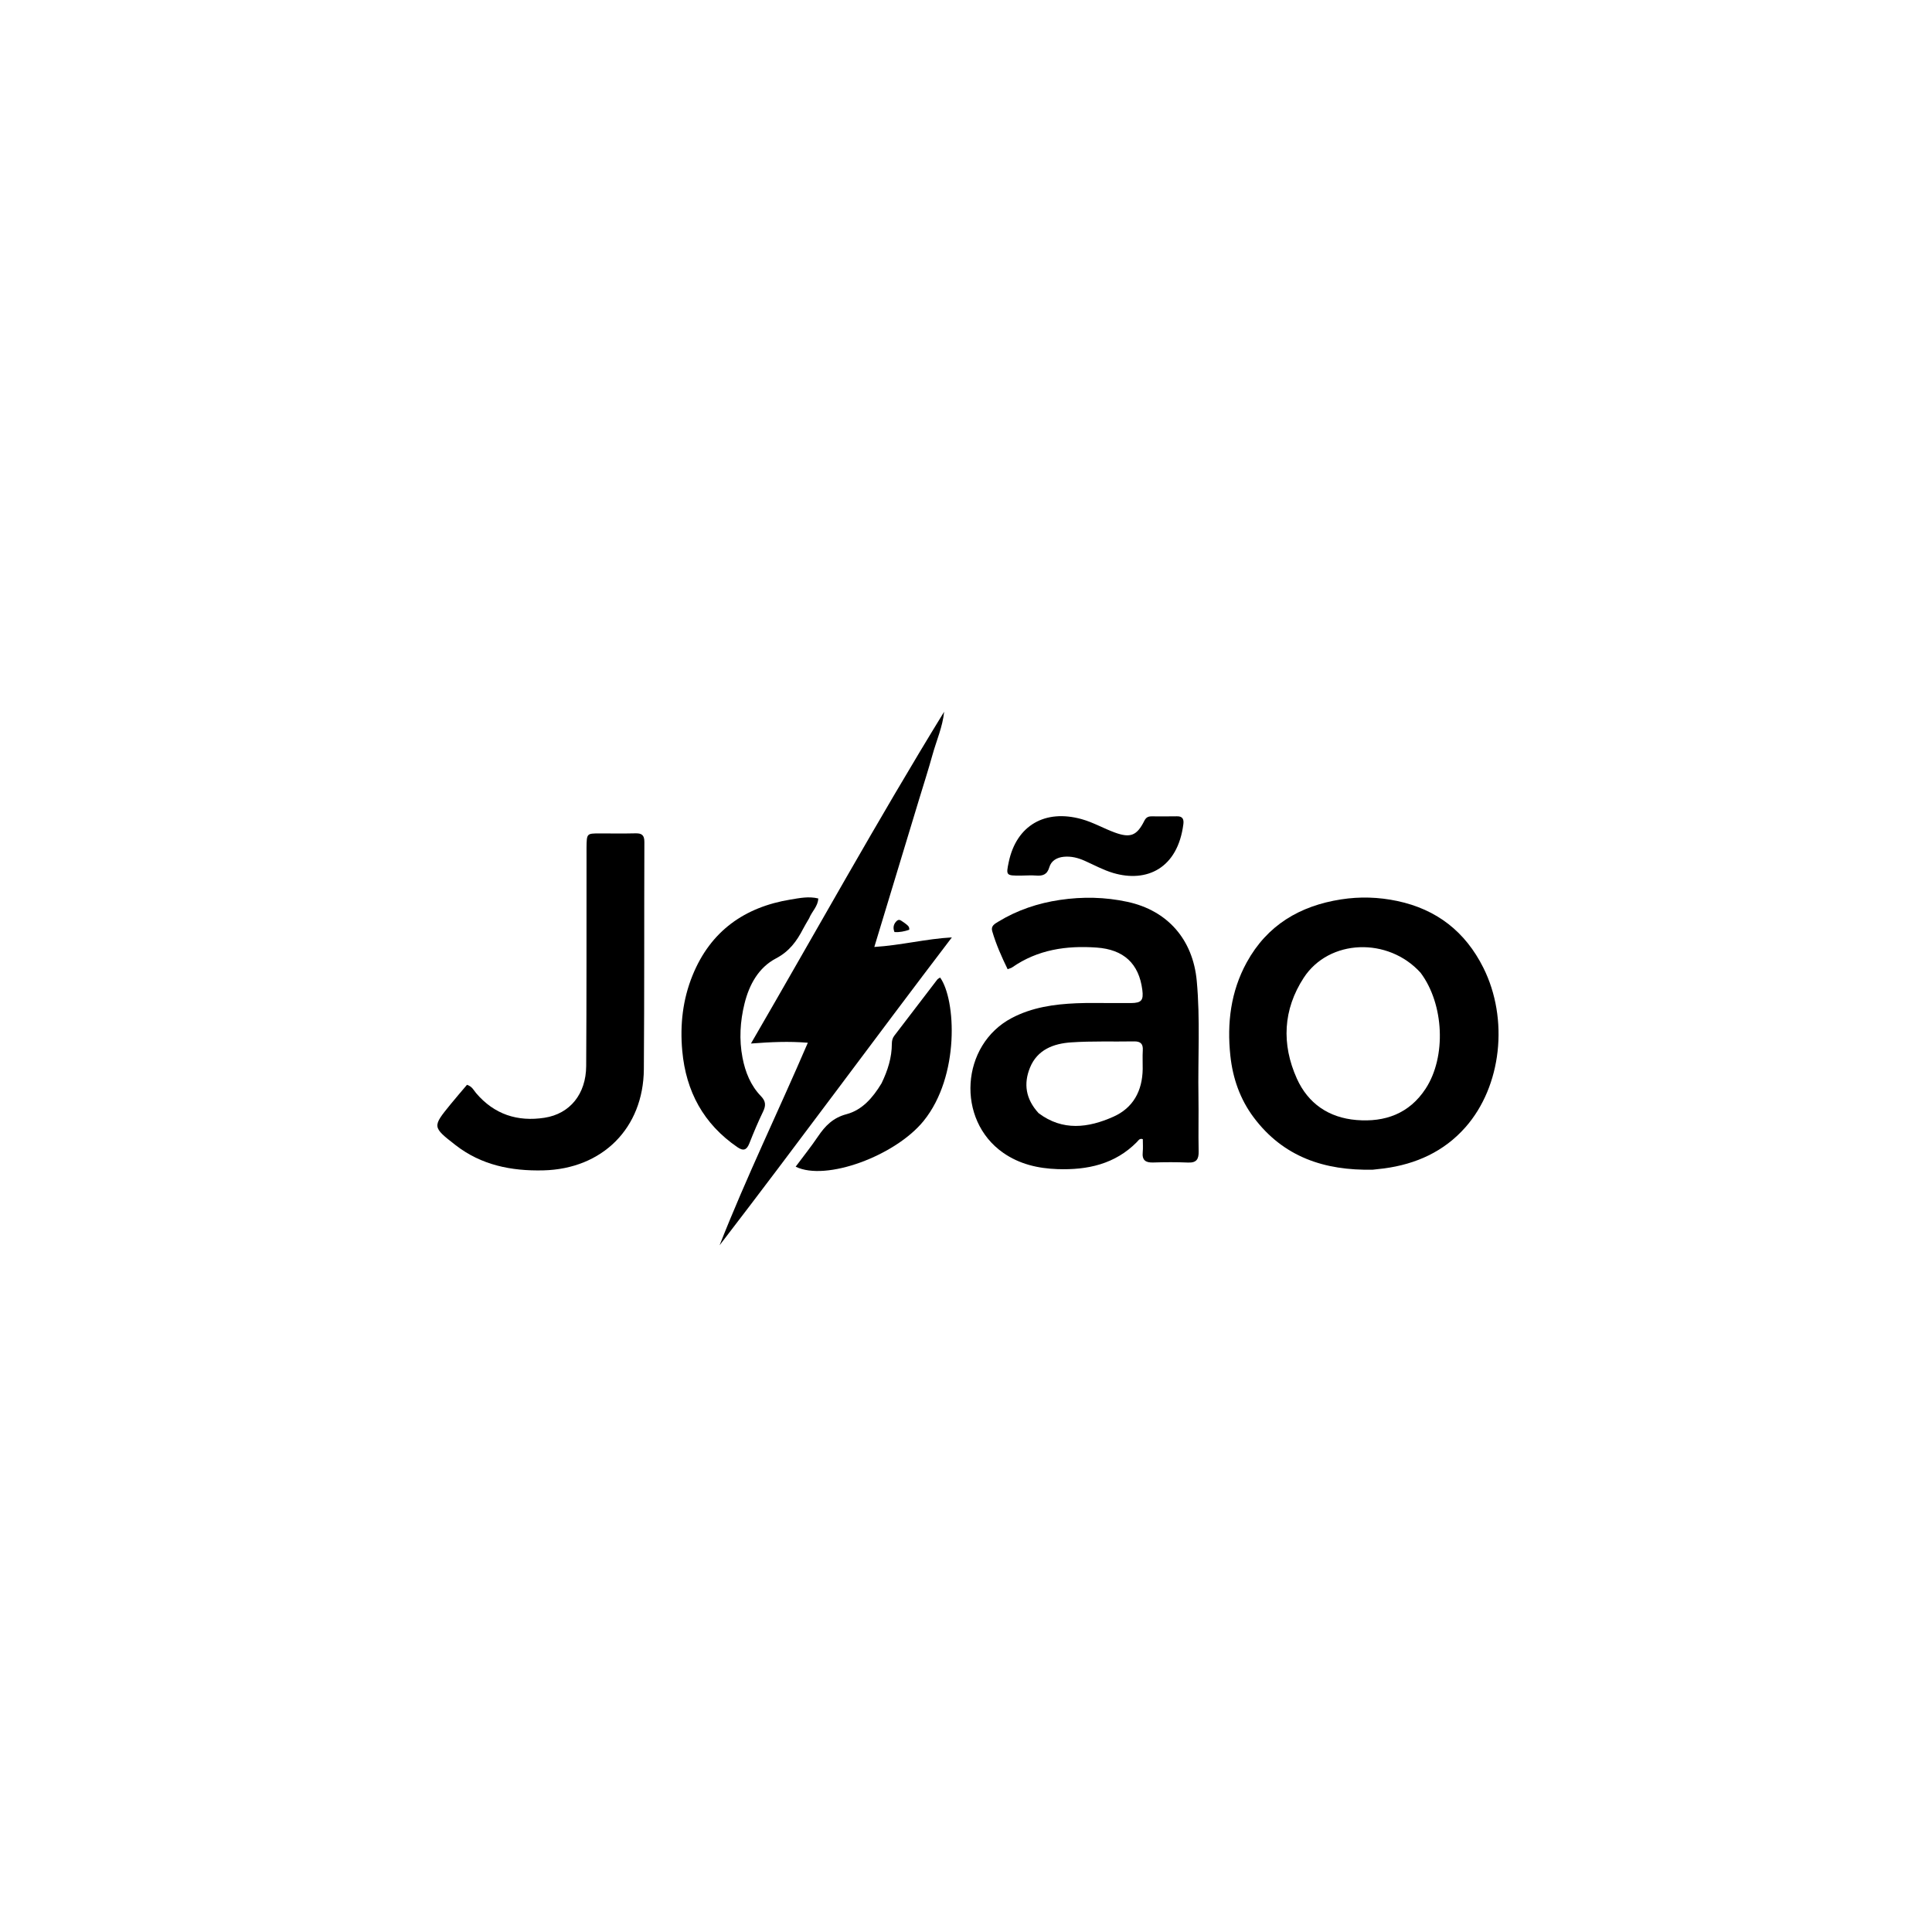
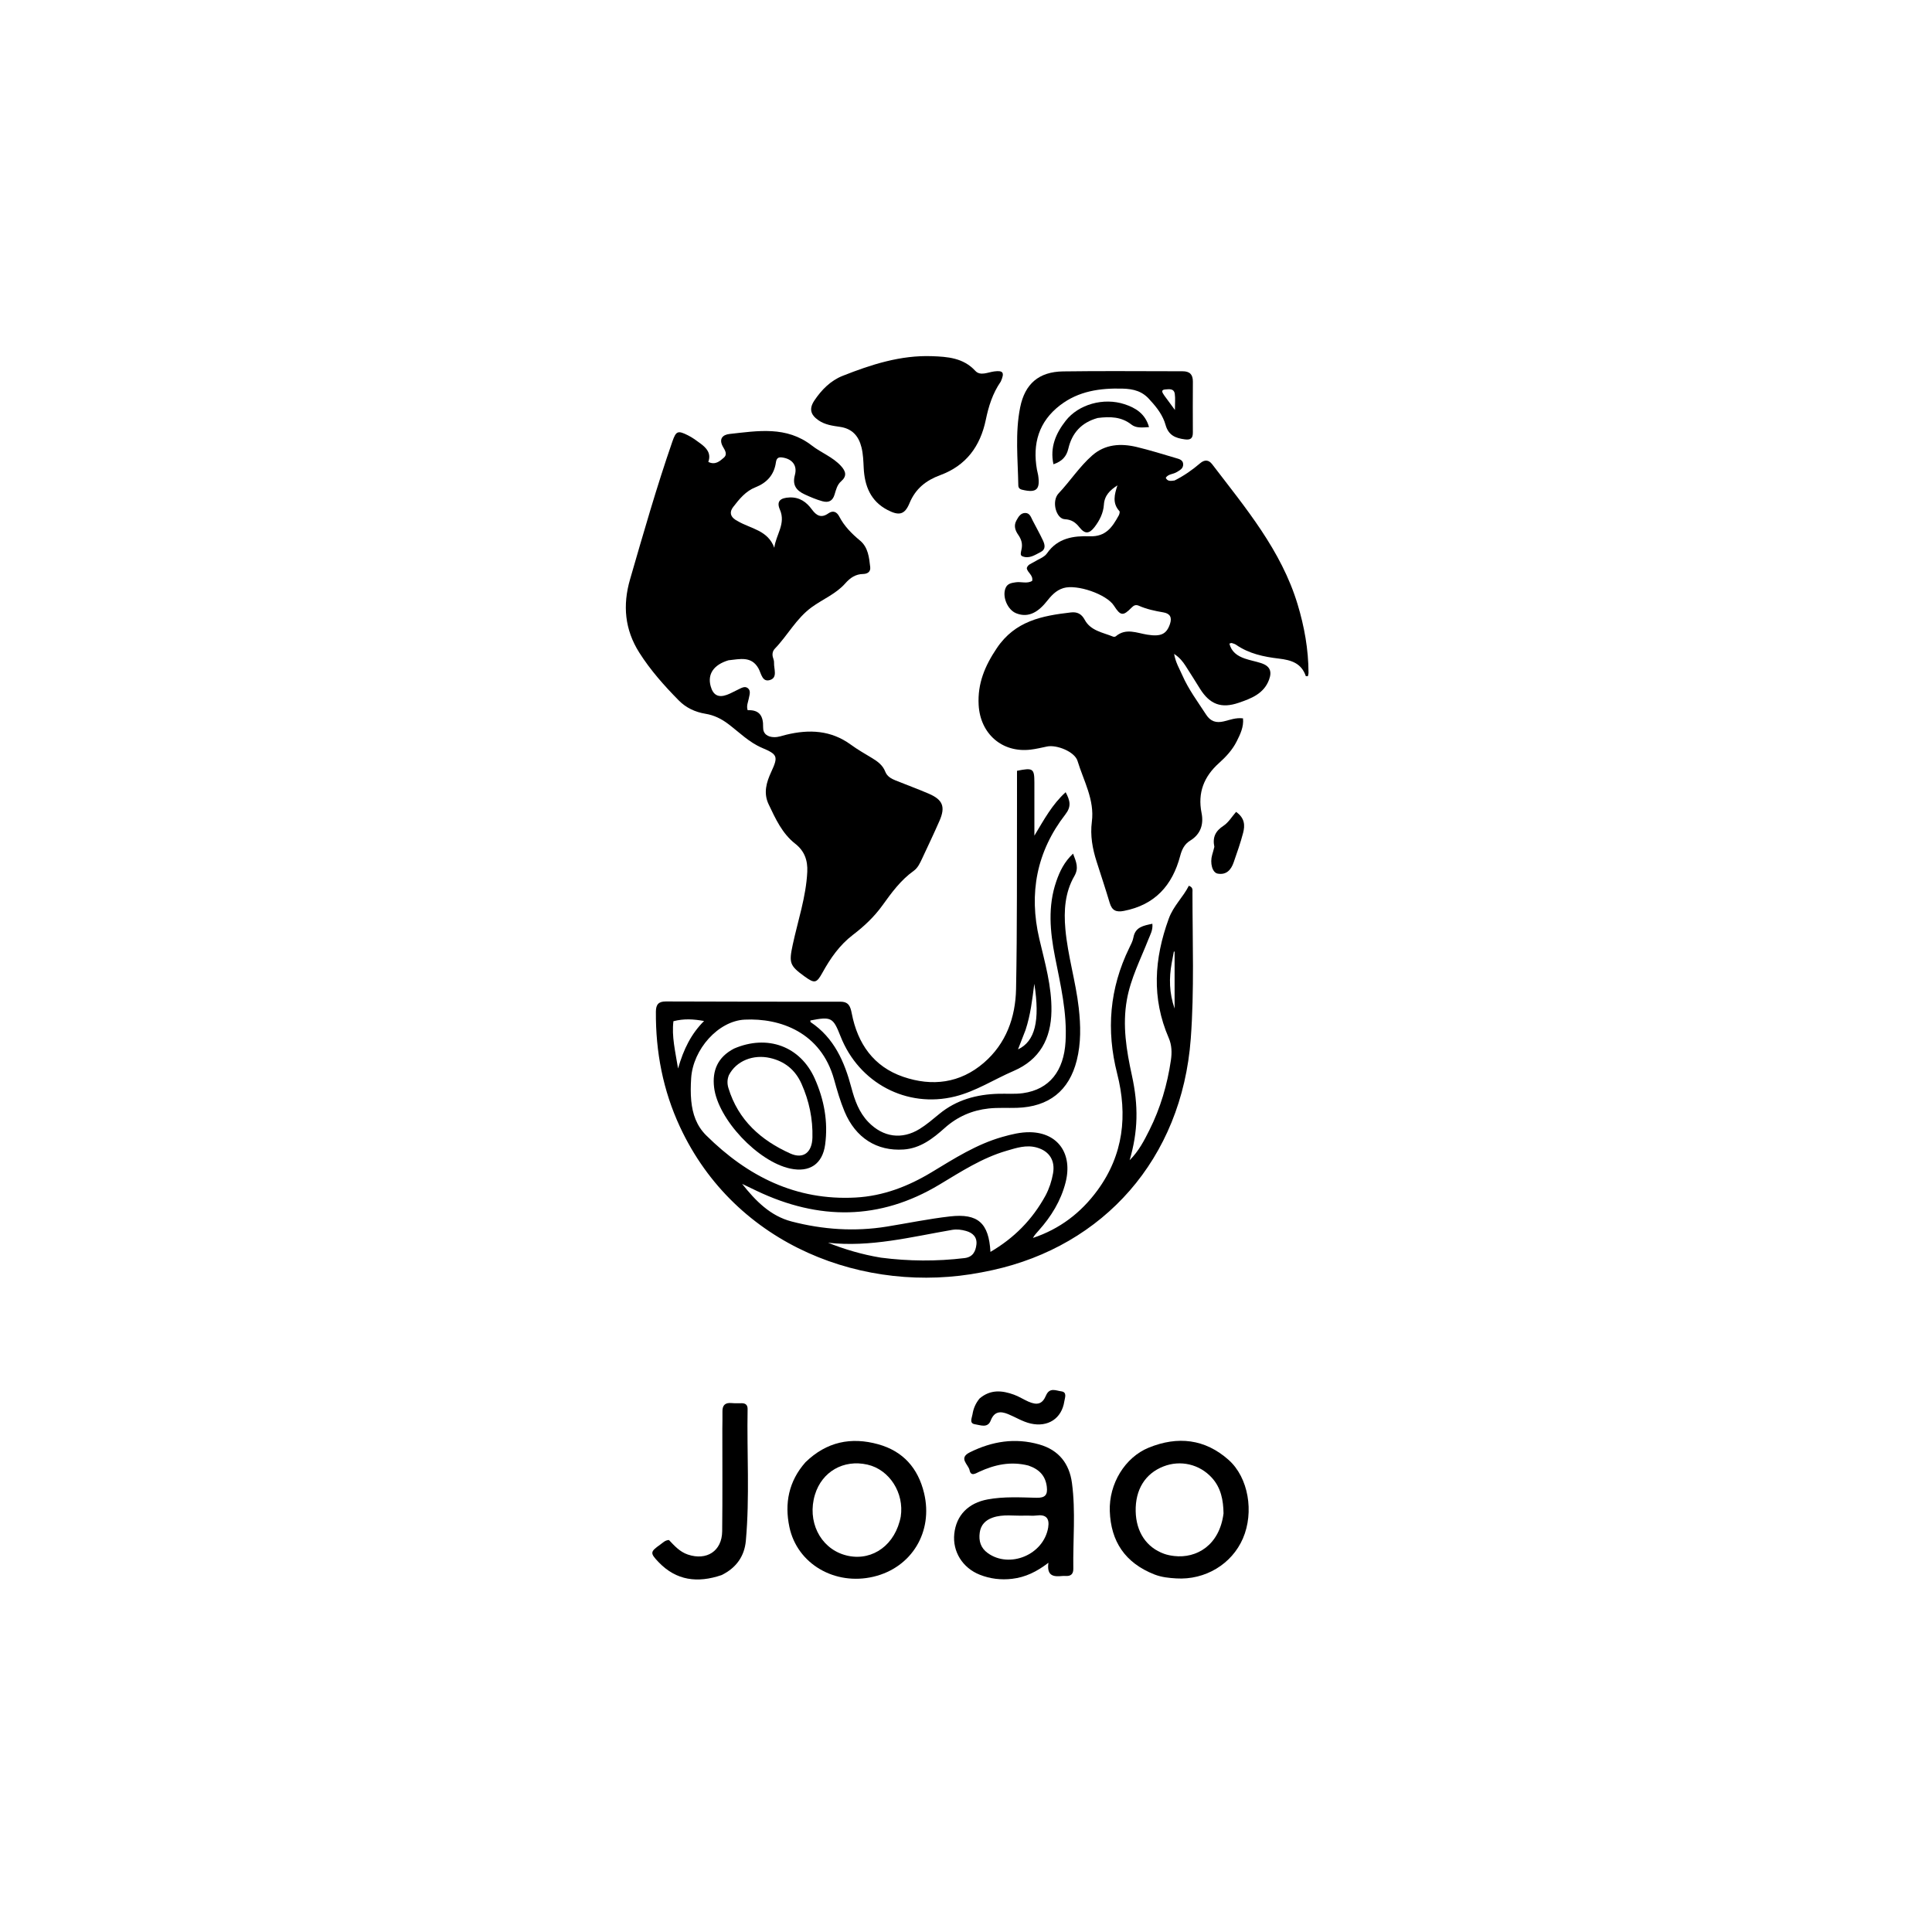
<svg xmlns="http://www.w3.org/2000/svg" version="1.1" id="Layer_1" x="0px" y="0px" width="100%" viewBox="0 0 1024 1024" enable-background="new 0 0 1024 1024" xml:space="preserve">
-   <path fill="#000000" opacity="1" stroke="none" d=" M727.652,619.957   C701.996,620.507 680.218,613.23 664.518,592.301   C657.23,582.586 653.373,571.435 652.11,559.506   C650.286,542.273 652.302,525.547 660.783,510.096   C671.63,490.334 688.93,480.112 710.766,476.704   C720.755,475.145 730.657,475.453 740.542,477.537   C761.504,481.957 776.672,493.841 786.215,512.94   C799.771,540.073 795.937,575.656 776.743,597.436   C765.352,610.362 750.507,617.035 733.57,619.29   C731.756,619.532 729.932,619.703 727.652,619.957  M752.939,515.58   C735.746,496.574 704.432,497.614 690.995,518.252   C680.04,535.077 679.171,553.445 687.341,571.631   C693.299,584.895 704.276,592.418 718.944,593.633   C734.133,594.89 746.986,590.214 755.611,577.031   C766.621,560.202 765.455,532.276 752.939,515.58  z" />
-   <path fill="#000000" opacity="1" stroke="none" d=" M589.992,531.64   C593.488,531.642 596.487,531.672 599.486,531.641   C604.985,531.584 606.161,530.198 605.456,524.687   C603.662,510.657 595.55,503.247 581.243,502.23   C565.2,501.091 550.006,503.301 536.466,512.731   C535.942,513.096 535.258,513.233 534.071,513.706   C530.86,507.112 527.92,500.504 525.89,493.513   C525.096,490.777 527.198,489.674 529.066,488.533   C539.163,482.369 550.148,478.698 561.805,476.974   C573.775,475.204 585.721,475.437 597.555,477.992   C618.886,482.596 632.258,497.971 634.297,519.826   C636.205,540.28 634.858,560.774 635.208,581.246   C635.373,590.905 635.087,600.573 635.307,610.23   C635.403,614.441 634.148,616.365 629.665,616.176   C623.512,615.917 617.335,615.951 611.178,616.149   C607.148,616.279 605.251,614.898 605.67,610.674   C605.897,608.377 605.71,606.039 605.71,603.772   C603.917,603.201 603.352,604.519 602.625,605.256   C590.976,617.078 576.342,620.203 560.505,619.657   C550.191,619.301 540.368,617.041 531.737,611.027   C506.647,593.546 509.195,553.804 536.25,539.566   C546.999,533.91 558.632,532.26 570.504,531.75   C576.824,531.479 583.163,531.662 589.992,531.64  M550.492,590.009   C563.254,599.591 576.787,597.818 590.083,591.903   C600.655,587.2 605.464,578.158 605.651,566.666   C605.705,563.34 605.496,560.002 605.703,556.687   C605.92,553.212 604.478,551.903 601.075,551.963   C589.932,552.161 578.753,551.722 567.653,552.486   C558.405,553.122 549.807,556.319 545.919,565.867   C542.447,574.391 543.586,582.495 550.492,590.009  z" />
-   <path fill="#000000" opacity="1" stroke="none" d=" M487.053,423.941   C479.178,449.882 471.43,475.443 463.406,501.913   C477.753,501.007 490.764,497.594 504.511,496.842   C463.155,551.097 422.95,605.997 381.399,660.028   C395.575,623.929 412.528,589.089 428.171,552.673   C417.951,551.848 408.782,552.278 398.024,553.088   C432.468,493.811 465.055,434.793 500.414,377.242   C499.615,385.255 496.323,392.541 494.221,400.135   C492.047,407.992 489.541,415.756 487.053,423.941  z" />
-   <path fill="#000000" opacity="1" stroke="none" d=" M310.872,449.115   C310.98,441.74 310.98,441.738 317.858,441.735   C324.189,441.732 330.521,441.842 336.848,441.687   C340.203,441.606 341.545,442.675 341.531,446.266   C341.379,486.4 341.561,526.537 341.256,566.67   C341.017,598.018 319.224,619.585 287.925,620.321   C270.977,620.719 255.103,617.561 241.42,606.91   C229.073,597.299 229.118,597.208 238.768,585.351   C241.673,581.781 244.697,578.307 247.519,574.964   C250.28,575.878 251.07,577.87 252.323,579.348   C261.928,590.677 274.315,594.652 288.626,592.43   C302.11,590.337 310.594,579.844 310.69,565.041   C310.927,528.561 310.836,492.078 310.876,455.596   C310.878,453.597 310.874,451.598 310.872,449.115  z" />
-   <path fill="#000000" opacity="1" stroke="none" d=" M428.842,486.748   C427.664,488.798 426.599,490.495 425.685,492.27   C422.315,498.81 418.359,504.268 411.297,507.969   C402.045,512.818 397.098,521.901 394.616,531.897   C392.277,541.321 391.686,550.982 393.543,560.607   C395.015,568.241 397.856,575.353 403.362,581.038   C405.833,583.59 406.024,585.899 404.504,589.044   C401.826,594.583 399.433,600.272 397.177,606   C395.78,609.544 394.041,610.225 390.833,608.024   C372.874,595.7 363.584,578.521 361.615,557.003   C360.348,543.157 361.872,529.7 367.108,516.866   C376.63,493.525 394.57,480.757 419.1,476.763   C423.824,475.994 428.599,474.974 433.697,476.2   C433.573,480.334 430.375,482.983 428.842,486.748  z" />
-   <path fill="#000000" opacity="1" stroke="none" d=" M467.236,574.177   C470.547,567.335 472.678,560.554 472.697,553.242   C472.701,551.686 473.013,550.25 473.954,549.016   C481.527,539.083 489.111,529.157 496.722,519.252   C497.099,518.761 497.75,518.479 498.274,518.099   C506.684,529.777 508.801,570.324 489.553,594.093   C474.617,612.537 437.767,626.299 421.718,618.363   C425.719,612.988 429.859,607.822 433.551,602.355   C437.353,596.727 441.517,592.438 448.649,590.549   C456.992,588.34 462.623,581.823 467.236,574.177  z" />
-   <path fill="#000000" opacity="1" stroke="none" d=" M541.108,464.082   C533.228,464.126 533.15,464.031 534.661,456.867   C538.739,437.532 553.841,428.729 573.338,434.174   C579.479,435.889 584.968,439.111 590.902,441.269   C599.11,444.254 602.557,442.951 606.505,435.068   C607.428,433.225 608.56,432.676 610.354,432.681   C614.848,432.691 619.343,432.749 623.835,432.657   C626.875,432.595 627.529,434.288 627.208,436.813   C624.224,460.248 607.791,467.957 590.043,462.703   C584.738,461.132 579.922,458.473 574.914,456.238   C571.361,454.652 567.704,453.718 563.775,454.117   C560.141,454.485 557.165,456.218 556.165,459.659   C555.014,463.62 552.618,464.344 549.075,464.056   C546.596,463.855 544.085,464.05 541.108,464.082  z" />
-   <path fill="#000000" opacity="1" stroke="none" d=" M479.592,489.298   C480.839,490.315 482.125,490.918 481.914,492.792   C479.408,493.654 476.811,494.203 474.087,494.003   C473.011,491.395 473.843,489.386 475.432,487.995   C476.814,486.787 478.091,488.41 479.592,489.298  z" />
+   <path fill="#000000" opacity="1" stroke="none" d=" M622.532,254.671   C627.652,252.114 632,249.036 636.059,245.567   C638.465,243.511 640.633,243.653 642.485,246.075   C660.172,269.214 679.082,291.645 687.742,320.254   C691.318,332.068 693.509,344.183 693.539,356.601   C693.54,357.209 693.311,357.818 693.195,358.397   C692.658,358.372 692.131,358.437 692.096,358.335   C689.758,351.429 684.298,349.827 677.754,349.058   C669.827,348.127 661.956,346.468 655.16,341.75   C654.495,341.288 653.647,341.066 652.856,340.824   C652.599,340.745 652.254,340.955 651.626,341.115   C652.658,345.509 655.847,347.661 659.672,349.011   C662.487,350.003 665.47,350.511 668.314,351.432   C672.983,352.944 674.335,355.654 672.618,360.276   C669.857,367.704 663.154,370.228 656.517,372.495   C647.291,375.648 641.251,373.324 636.075,365.138   C633.494,361.056 631,356.918 628.351,352.881   C626.916,350.694 625.332,348.574 622.302,346.577   C623.109,351.215 625.134,354.426 626.632,357.849   C629.93,365.39 634.831,371.935 639.272,378.777   C641.625,382.402 644.604,383.314 648.679,382.336   C651.86,381.572 655.007,380.271 658.819,380.75   C659.27,385.286 657.376,389.13 655.493,392.9   C653.231,397.431 649.816,401.108 646.073,404.461   C638.125,411.581 634.709,420.163 636.848,430.882   C638.054,436.922 636.382,442.143 630.816,445.549   C627.746,447.428 626.407,450.298 625.519,453.657   C621.383,469.305 612.099,479.646 595.628,482.81   C591.497,483.603 589.361,482.533 588.173,478.558   C585.98,471.224 583.556,463.958 581.227,456.664   C579.031,449.787 577.761,442.813 578.706,435.547   C580.226,423.875 574.32,413.86 571.111,403.301   C569.628,398.423 560.095,394.611 554.994,395.659   C552.063,396.262 549.14,396.984 546.175,397.328   C531.142,399.072 519.561,388.947 518.706,373.653   C518.073,362.319 521.972,352.991 528.334,343.529   C538.056,329.069 552.339,326.368 567.583,324.605   C570.861,324.226 573.207,325.303 574.902,328.471   C578.051,334.358 584.487,335.185 589.956,337.425   C590.355,337.588 591.075,337.521 591.388,337.256   C596.75,332.713 602.499,335.5 608.103,336.39   C615.308,337.534 618.282,336.124 620.109,330.733   C621.308,327.191 620.107,325.167 616.613,324.574   C612.163,323.82 607.777,322.897 603.638,321.065   C601.982,320.332 600.931,320.846 599.721,322.085   C595.258,326.657 593.886,326.459 590.431,321.05   C586.502,314.9 570.73,309.546 563.651,311.688   C559.502,312.942 557.061,315.904 554.525,319.052   C549.378,325.439 544.144,327.292 538.544,325.024   C533.948,323.164 531.022,316.057 533.031,311.544   C534.068,309.215 536.219,308.953 538.424,308.624   C541.299,308.195 544.379,309.537 547.079,307.865   C547.71,304.754 544.494,303.522 544.213,301.105   C544.78,299.144 546.577,298.789 547.935,297.919   C550.316,296.395 553.47,295.409 554.948,293.265   C560.578,285.099 569.118,283.935 577.545,284.244   C586.199,284.561 589.583,279.293 592.95,273.206   C593.316,272.545 593.643,271.271 593.308,270.904   C589.435,266.675 590.698,262.042 592.274,257.249   C588.322,259.784 585.405,262.595 585.087,267.484   C584.799,271.901 582.825,275.831 580.154,279.325   C577.338,283.011 575.048,283.174 572.141,279.505   C570.038,276.851 567.932,275.383 564.327,275.191   C559.772,274.949 557.174,265.645 561.071,261.512   C567.245,254.965 572.171,247.295 578.93,241.367   C585.761,235.376 594.089,234.901 602.533,236.931   C609.488,238.602 616.335,240.732 623.197,242.767   C624.887,243.268 627.018,243.703 627.108,246.028   C627.2,248.407 625.22,249.307 623.48,250.334   C621.68,251.395 619.208,251.195 617.87,253.235   C618.834,255.289 620.544,254.915 622.532,254.671  z" />
+   <path fill="#000000" opacity="1" stroke="none" d=" M386.096,349.966   C378.225,352.345 374.924,357.289 376.649,363.652   C377.937,368.402 380.683,369.938 385.286,368.269   C387.311,367.535 389.188,366.399 391.157,365.502   C392.806,364.751 394.678,363.454 396.307,364.701   C398.157,366.118 397.207,368.371 396.857,370.305   C396.511,372.219 395.51,374.061 396.277,376.428   C402.493,376.121 404.625,379.48 404.467,385.414   C404.373,388.921 406.778,390.671 410.403,390.709   C412.642,390.731 414.641,389.926 416.734,389.419   C428.863,386.486 440.421,386.982 450.965,394.691   C454.587,397.34 458.525,399.563 462.37,401.895   C465.275,403.657 467.903,405.638 469.179,408.94   C470.175,411.518 472.363,412.716 474.709,413.664   C480.576,416.034 486.532,418.192 492.337,420.703   C499.727,423.898 501.183,427.641 497.955,435.042   C495.026,441.759 491.854,448.37 488.761,455.015   C487.631,457.441 486.472,460.001 484.284,461.561   C477.36,466.499 472.512,473.2 467.628,479.981   C463.326,485.954 457.925,491.026 452.095,495.47   C445.005,500.875 440.144,507.884 435.918,515.523   C432.764,521.225 431.743,521.375 426.39,517.5   C418.512,511.799 418.099,510.342 420.164,500.719   C422.913,487.901 427.217,475.412 427.87,462.139   C428.175,455.936 426.35,451.002 421.519,447.222   C414.545,441.765 411.056,433.987 407.397,426.315   C404.53,420.303 406.205,414.651 408.8,409.053   C412.543,400.977 412.134,399.859 403.965,396.409   C397.068,393.496 391.872,388.19 386.056,383.779   C382.364,380.979 378.438,379.048 373.91,378.312   C368.473,377.428 363.605,375.142 359.806,371.291   C352.083,363.462 344.773,355.261 338.84,345.908   C331.088,333.688 329.978,320.731 333.938,307.07   C341.027,282.611 348.015,258.12 356.364,234.048   C358.315,228.424 359.234,228.023 364.642,230.734   C367.002,231.917 369.18,233.511 371.305,235.098   C374.5,237.485 377.061,240.266 375.416,244.825   C379.082,246.639 381.468,244.461 383.615,242.609   C385.76,240.76 384.206,238.622 383.154,236.745   C380.886,232.696 382.956,230.419 386.646,230.016   C401.662,228.375 416.82,225.678 430.293,236.147   C435.249,239.998 441.398,242.204 445.77,247.009   C448.319,249.812 449.003,252.327 445.821,255.091   C443.697,256.935 443.107,259.613 442.325,262.161   C441.31,265.468 439.252,266.61 435.825,265.653   C432.593,264.751 429.552,263.451 426.526,262.053   C422.045,259.983 419.851,257.1 421.312,251.751   C422.716,246.613 419.782,243.13 414.462,242.451   C412.284,242.173 411.534,243.098 411.237,245.144   C410.288,251.68 406.509,255.869 400.38,258.283   C395.233,260.309 391.818,264.532 388.564,268.772   C386.582,271.355 387.043,273.743 389.854,275.544   C390.275,275.814 390.724,276.038 391.156,276.289   C397.964,280.259 407.023,281.036 410.396,290.34   C411.284,283.287 416.636,277.613 413.351,270.088   C411.431,265.69 413.557,263.856 418.529,263.658   C423.776,263.449 427.444,266.082 430.305,270.01   C432.731,273.341 435.285,274.765 439.066,272.088   C441.571,270.314 443.566,271.35 444.818,273.76   C447.491,278.903 451.417,282.848 455.834,286.516   C460.134,290.087 460.652,295.454 461.236,300.584   C461.527,303.132 459.686,304.187 457.458,304.226   C453.439,304.296 450.561,306.302 448.045,309.168   C443.114,314.786 436.101,317.548 430.203,321.848   C421.999,327.83 417.501,336.746 410.714,343.777   C409.396,345.142 409.107,347.008 409.837,348.933   C410.126,349.695 410.288,350.567 410.257,351.38   C410.136,354.544 412.2,358.995 408.308,360.355   C403.942,361.881 403.509,356.918 401.988,354.236   C398.235,347.616 392.206,349.336 386.096,349.966  z" />
+   <path fill="#000000" opacity="1" stroke="none" d=" M520.212,674.383   C458.614,686.292 389.817,660.497 360.399,597.27   C351.401,577.932 347.47,557.485 347.634,536.181   C347.664,532.327 349.115,530.779 352.935,530.792   C383.766,530.894 414.596,530.944 445.427,530.929   C449.819,530.927 450.72,533.361 451.452,537.147   C454.542,553.124 463.002,565.35 478.749,570.739   C494.024,575.967 508.853,574.163 521.442,563.314   C533.276,553.116 538.241,539.216 538.535,524.146   C539.167,491.661 538.924,459.158 539.031,426.663   C539.052,420.544 539.034,414.426 539.034,408.542   C547.534,406.804 548.23,407.337 548.245,414.72   C548.263,423.716 548.249,432.711 548.249,442.902   C553.417,434.34 557.659,426.376 564.817,419.893   C567.185,424.416 567.945,427.424 564.671,431.649   C549.447,451.293 545.191,473.435 550.864,497.634   C553.818,510.238 557.492,522.75 557.286,535.899   C557.057,550.551 551.079,561.676 537.254,567.618   C526.861,572.085 517.233,578.419 506.153,581.161   C480.593,587.488 455.239,574.035 445.502,549.272   C441.547,539.212 440.628,538.729 429.513,540.868   C429.552,541.169 429.479,541.638 429.646,541.749   C442.119,550.086 447.602,562.724 451.267,576.552   C453.024,583.18 455.306,589.607 460.244,594.715   C468,602.736 477.988,604.224 487.454,598.345   C491.112,596.074 494.432,593.228 497.766,590.476   C506.935,582.909 517.667,580.027 529.289,579.719   C533.617,579.604 538.01,579.994 542.264,579.388   C556.255,577.393 563.877,567.629 564.766,552.009   C565.641,536.647 562.079,521.934 559.161,507.082   C556.54,493.747 555.291,480.362 559.854,467.138   C561.68,461.844 564.065,456.852 568.742,452.436   C570.47,456.958 571.88,460.107 569.42,464.367   C564.439,472.994 563.795,482.613 564.672,492.446   C565.932,506.569 570.174,520.165 571.759,534.216   C572.809,543.526 573.007,552.837 570.707,562.008   C566.66,578.146 555.917,586.648 539.025,587.176   C534.029,587.333 528.99,586.981 524.04,587.515   C515.23,588.465 507.427,591.848 500.698,597.871   C494.466,603.449 487.798,608.646 478.966,609.254   C464.741,610.234 453.486,603.107 447.652,589.187   C445.344,583.681 443.677,577.879 442.072,572.113   C435.13,547.176 413.548,539.509 394.715,540.426   C380.71,541.108 367.294,556.126 366.326,571.474   C366.075,575.455 365.99,579.497 366.375,583.458   C367.045,590.368 369.156,596.684 374.343,601.814   C396.285,623.517 421.846,636.413 453.466,634.717   C468.116,633.931 481.359,628.806 493.808,621.287   C505.781,614.056 517.579,606.474 531.248,602.599   C536.082,601.228 540.967,600.014 545.966,600.098   C560.783,600.35 568.666,611.577 564.762,626.794   C562.268,636.515 557.129,644.831 550.476,652.257   C549.397,653.461 548.296,654.645 547.471,656.139   C561.626,651.42 572.888,642.893 581.677,630.891   C595.514,611.996 597.723,591.041 592.123,569.054   C586.243,545.966 588.082,523.873 598.504,502.466   C599.377,500.673 600.371,498.835 600.721,496.911   C601.749,491.255 606.069,490.628 610.776,489.61   C611.139,492.988 609.635,495.427 608.633,497.979   C604.506,508.494 599.279,518.583 597.265,529.89   C594.841,543.503 597.03,556.731 599.92,569.939   C603.474,586.18 603.208,599.633 598.732,614.937   C603.614,610.054 606.437,604.492 609.186,599.019   C615.053,587.335 618.697,574.881 620.602,561.948   C621.189,557.964 621.094,553.928 619.454,550.145   C610.313,529.054 611.727,508.15 619.467,486.917   C621.973,480.042 627.095,475.513 630.108,469.475   C632.443,470.29 632.032,471.827 632.032,473.047   C632.029,498.869 633.046,524.731 631.132,550.501   C626.384,614.443 584.704,660.36 526.008,673.201   C524.221,673.592 522.427,673.951 520.212,674.383  M554.174,633.63   C556.125,629.918 557.422,626.003 558.144,621.859   C559.32,615.112 556.193,610.126 549.586,608.237   C543.96,606.629 538.713,608.419 533.474,609.945   C520.522,613.719 509.303,621.027 497.901,627.876   C466.224,646.905 433.967,646.822 401.136,631.219   C398.534,629.982 395.94,628.726 393.343,627.478   C400.487,636.506 408.318,644.494 419.565,647.415   C436.158,651.723 453.01,652.872 470.02,650.117   C481.175,648.311 492.271,646.007 503.485,644.728   C518.344,643.033 524.101,648.206 524.958,663.532   C537.437,656.195 547.025,646.658 554.174,633.63  M466.885,666.581   C481.651,668.495 496.417,668.596 511.212,666.814   C515.63,666.281 517.095,663.292 517.518,659.651   C517.974,655.732 515.606,653.42 512.007,652.424   C509.613,651.761 507.218,651.416 504.628,651.862   C482.883,655.602 461.319,661.198 438.855,658.679   C447.69,662.168 456.69,664.887 466.885,666.581  M356.931,541.266   C355.947,549.329 357.884,557.047 359.386,566.327   C362.348,555.978 366.371,547.936 373.166,541.153   C367.639,540.151 362.595,539.812 356.931,541.266  M543.578,545.864   C542.28,549.199 540.982,552.535 539.555,556.202   C548.609,551.96 551.307,541.015 548.204,521.425   C547.098,529.915 546.26,537.665 543.578,545.864  M621.006,510.546   C619.596,518.398 619.654,526.146 622.561,534.57   C622.561,523.915 622.561,514.146 622.561,504.377   C622.43,504.371 622.299,504.364 622.168,504.358   C621.837,506.149 621.505,507.94 621.006,510.546  z" />
+   <path fill="#000000" opacity="1" stroke="none" d=" M530.441,202.221   C526.062,208.554 523.96,215.454 522.509,222.444   C519.573,236.582 512.064,246.758 498.362,251.828   C490.827,254.615 485.266,258.938 482.042,266.726   C479.472,272.935 476.404,273.411 470.427,270.31   C461.412,265.631 458.253,257.523 457.782,248.031   C457.6,244.364 457.495,240.712 456.614,237.139   C455.122,231.089 451.68,227.167 445.168,226.236   C441.239,225.675 437.216,225.129 433.81,222.761   C429.463,219.738 428.775,216.53 431.687,212.196   C435.479,206.554 440.266,201.731 446.564,199.231   C461.768,193.196 477.36,188.18 493.972,188.78   C502.185,189.077 510.564,189.633 516.925,196.552   C519.562,199.42 523.532,197.314 526.924,196.865   C531.693,196.235 532.558,197.443 530.441,202.221  z" />
+   <path fill="#000000" opacity="1" stroke="none" d=" M545.049,776.767   C535.663,774.403 527.2,776.293 518.992,780.076   C517.063,780.966 514.614,782.689 513.892,779.225   C513.258,776.186 507.801,772.85 514.053,769.753   C525.84,763.913 537.995,761.93 550.849,765.596   C561.203,768.549 566.785,775.766 568.157,786.006   C570.178,801.089 568.643,816.294 568.882,831.444   C568.924,834.125 567.667,835.472 564.916,835.3   C564.252,835.259 563.578,835.253 562.917,835.319   C558.496,835.76 554.701,835.407 555.683,828.296   C549.439,833.101 543.428,835.978 536.484,836.799   C530.526,837.504 524.817,836.813 519.333,834.649   C510.121,831.015 504.801,822.305 505.787,812.965   C506.825,803.133 513.208,796.611 523.498,794.716   C532.102,793.132 540.786,793.655 549.427,793.851   C554.026,793.955 555.344,792.243 554.828,787.99   C554.12,782.15 550.771,778.716 545.049,776.767  M555.56,809.626   C556.378,804.607 554.313,802.56 549.247,803.256   C547.295,803.524 545.27,803.214 543.284,803.305   C537.519,803.571 531.646,802.387 526.012,804.409   C522.317,805.736 519.846,808.231 519.282,812.28   C518.663,816.721 519.768,820.474 523.583,823.203   C535.064,831.415 553.086,824.2 555.56,809.626  z" />
+   <path fill="#000000" opacity="1" stroke="none" d=" M611.827,834.481   C596.316,828.362 588.777,816.992 588.215,800.96   C587.706,786.438 596.26,772.415 608.874,767.283   C624.183,761.054 638.657,762.62 651.205,773.792   C661.745,783.177 664.771,801.504 658.776,815.396   C652.885,829.047 638.723,837.542 623.447,836.591   C619.624,836.353 615.819,836.025 611.827,834.481  M648.495,802.154   C648.39,795.179 647.188,788.556 642.253,783.18   C635.689,776.029 625.649,773.717 616.646,777.243   C606.949,781.041 601.697,789.527 601.935,801.014   C602.161,811.949 607.618,820.18 617.008,823.552   C618.708,824.162 620.54,824.508 622.341,824.718   C634.143,826.09 646.344,819.096 648.495,802.154  z" />
+   <path fill="#000000" opacity="1" stroke="none" d=" M426.955,774.977   C438.138,764.131 451.109,761.513 465.453,765.49   C478.659,769.152 486.591,778.132 489.773,791.358   C494.714,811.895 483.22,830.881 462.998,835.677   C442.57,840.522 422.507,828.981 418.385,809.297   C415.79,796.903 417.944,785.126 426.955,774.977  M476.832,806.322   C477.027,805.512 477.28,804.711 477.407,803.89   C479.355,791.294 471.42,778.909 459.724,776.268   C447.109,773.419 435.65,779.988 431.942,792.196   C427.708,806.135 434.513,820.155 447.418,824.082   C460.301,828.002 472.923,820.698 476.832,806.322  z" />
+   <path fill="#000000" opacity="1" stroke="none" d=" M609.725,212.274   C605.723,207.371 600.884,206.129 594.954,205.974   C582.95,205.66 571.66,207.283 561.906,214.755   C550.552,223.451 547.176,235.175 549.598,248.91   C549.771,249.891 550.08,250.849 550.233,251.832   C551.428,259.526 549.326,261.397 541.734,259.565   C540.329,259.226 539.745,258.484 539.723,257.174   C539.489,243.391 537.958,229.538 540.716,215.875   C543.232,203.414 550.638,197.048 563.41,196.852   C584.545,196.528 605.689,196.802 626.829,196.778   C630.597,196.774 632.276,198.508 632.248,202.26   C632.183,211.248 632.2,220.237 632.239,229.226   C632.252,232.225 631.164,233.305 627.966,232.875   C622.988,232.207 619.314,230.729 617.764,225.185   C616.423,220.391 613.423,216.227 609.725,212.274  M617.093,209.626   C618.778,211.916 620.463,214.207 622.732,217.292   C622.732,213.662 623.008,211.179 622.662,208.785   C622.229,205.788 619.668,206.262 617.574,206.423   C615.372,206.592 615.784,207.807 617.093,209.626  z" />
+   <path fill="#000000" opacity="1" stroke="none" d=" M382.47,834.823   C369.731,839.167 358.459,837.755 349.098,827.995   C344.394,823.092 344.58,822.474 350.014,818.615   C351.34,817.673 352.491,816.349 354.549,816.235   C357.412,819.224 360.234,822.469 364.528,823.93   C374.538,827.335 382.652,822.11 382.771,811.624   C382.977,793.491 382.841,775.354 382.856,757.219   C382.859,754.224 382.977,751.228 382.909,748.235   C382.833,744.861 384.286,743.332 387.729,743.655   C389.545,743.826 391.386,743.723 393.216,743.736   C395.272,743.75 396.281,744.808 396.244,746.835   C395.819,770.102 397.404,793.406 395.316,816.635   C394.586,824.749 390.322,830.961 382.47,834.823  z" />
+   <path fill="#000000" opacity="1" stroke="none" d=" M389.029,555.782   C406.753,548.138 424.205,554.538 431.841,571.688   C436.774,582.766 438.996,594.515 437.339,606.694   C435.941,616.975 429.086,621.555 418.862,619.373   C401.691,615.709 380.484,593.211 378.484,576.321   C377.428,567.397 380.41,560.295 389.029,555.782  M386.319,569.874   C385.429,572.113 385.357,574.315 386.075,576.678   C391.251,593.698 403.326,604.391 418.863,611.376   C425.8,614.495 430.395,610.81 430.604,602.959   C430.868,593.027 428.856,583.458 424.796,574.387   C421.529,567.088 415.95,562.511 408.068,560.733   C399.276,558.75 390.224,562.231 386.319,569.874  z" />
+   <path fill="#000000" opacity="1" stroke="none" d=" M519.23,741.199   C525.07,736.273 531.221,736.962 537.405,739.198   C540.05,740.154 542.462,741.735 545.05,742.874   C549.728,744.934 552.456,744.237 554.38,739.686   C556.295,735.159 559.709,737.084 562.447,737.426   C565.75,737.839 564.398,740.854 564.118,742.717   C562.739,751.884 555.401,756.583 546.273,754.502   C541.979,753.522 538.318,751.14 534.322,749.51   C530.228,747.84 526.988,748.026 525.102,752.909   C523.476,757.116 519.589,755.303 516.818,754.903   C513.561,754.431 515.123,751.622 515.441,749.626   C515.922,746.612 517.017,743.859 519.23,741.199  z" />
+   <path fill="#000000" opacity="1" stroke="none" d=" M581.829,221.532   C573.088,223.95 568.164,229.554 566.233,237.81   C565.271,241.924 562.958,244.509 558.35,246.072   C556.397,236.988 559.654,229.674 564.801,223.062   C571.622,214.298 584.857,210.596 595.993,214.229   C601.908,216.158 607.007,219.249 609.008,226.37   C605.312,226.629 602.089,226.933 599.742,225.078   C594.407,220.861 588.473,220.695 581.829,221.532  z" />
+   <path fill="#000000" opacity="1" stroke="none" d=" M643.627,448.843   C642.558,443.629 644.319,440.403 648.487,437.669   C651.135,435.933 652.91,432.866 655.145,430.318   C659.877,433.631 659.879,437.594 658.874,441.458   C657.5,446.742 655.656,451.91 653.865,457.077   C652.497,461.021 650.026,463.865 645.395,463.036   C642.542,462.525 641.204,457.454 642.48,453.056   C642.849,451.784 643.229,450.515 643.627,448.843  z" />
+   <path fill="#000000" opacity="1" stroke="none" d=" M541.403,291.266   C542.137,288.087 541.244,285.716 539.645,283.408   C538.074,281.141 537.209,278.632 538.698,275.914   C539.753,273.988 540.886,271.929 543.363,271.889   C545.802,271.85 546.41,274.094 547.316,275.856   C549.14,279.404 551.121,282.877 552.802,286.491   C553.81,288.657 554.398,291.151 551.602,292.572   C548.551,294.122 545.504,296.353 541.821,294.821   C540.582,294.306 541.094,292.776 541.403,291.266  z" />
</svg>
